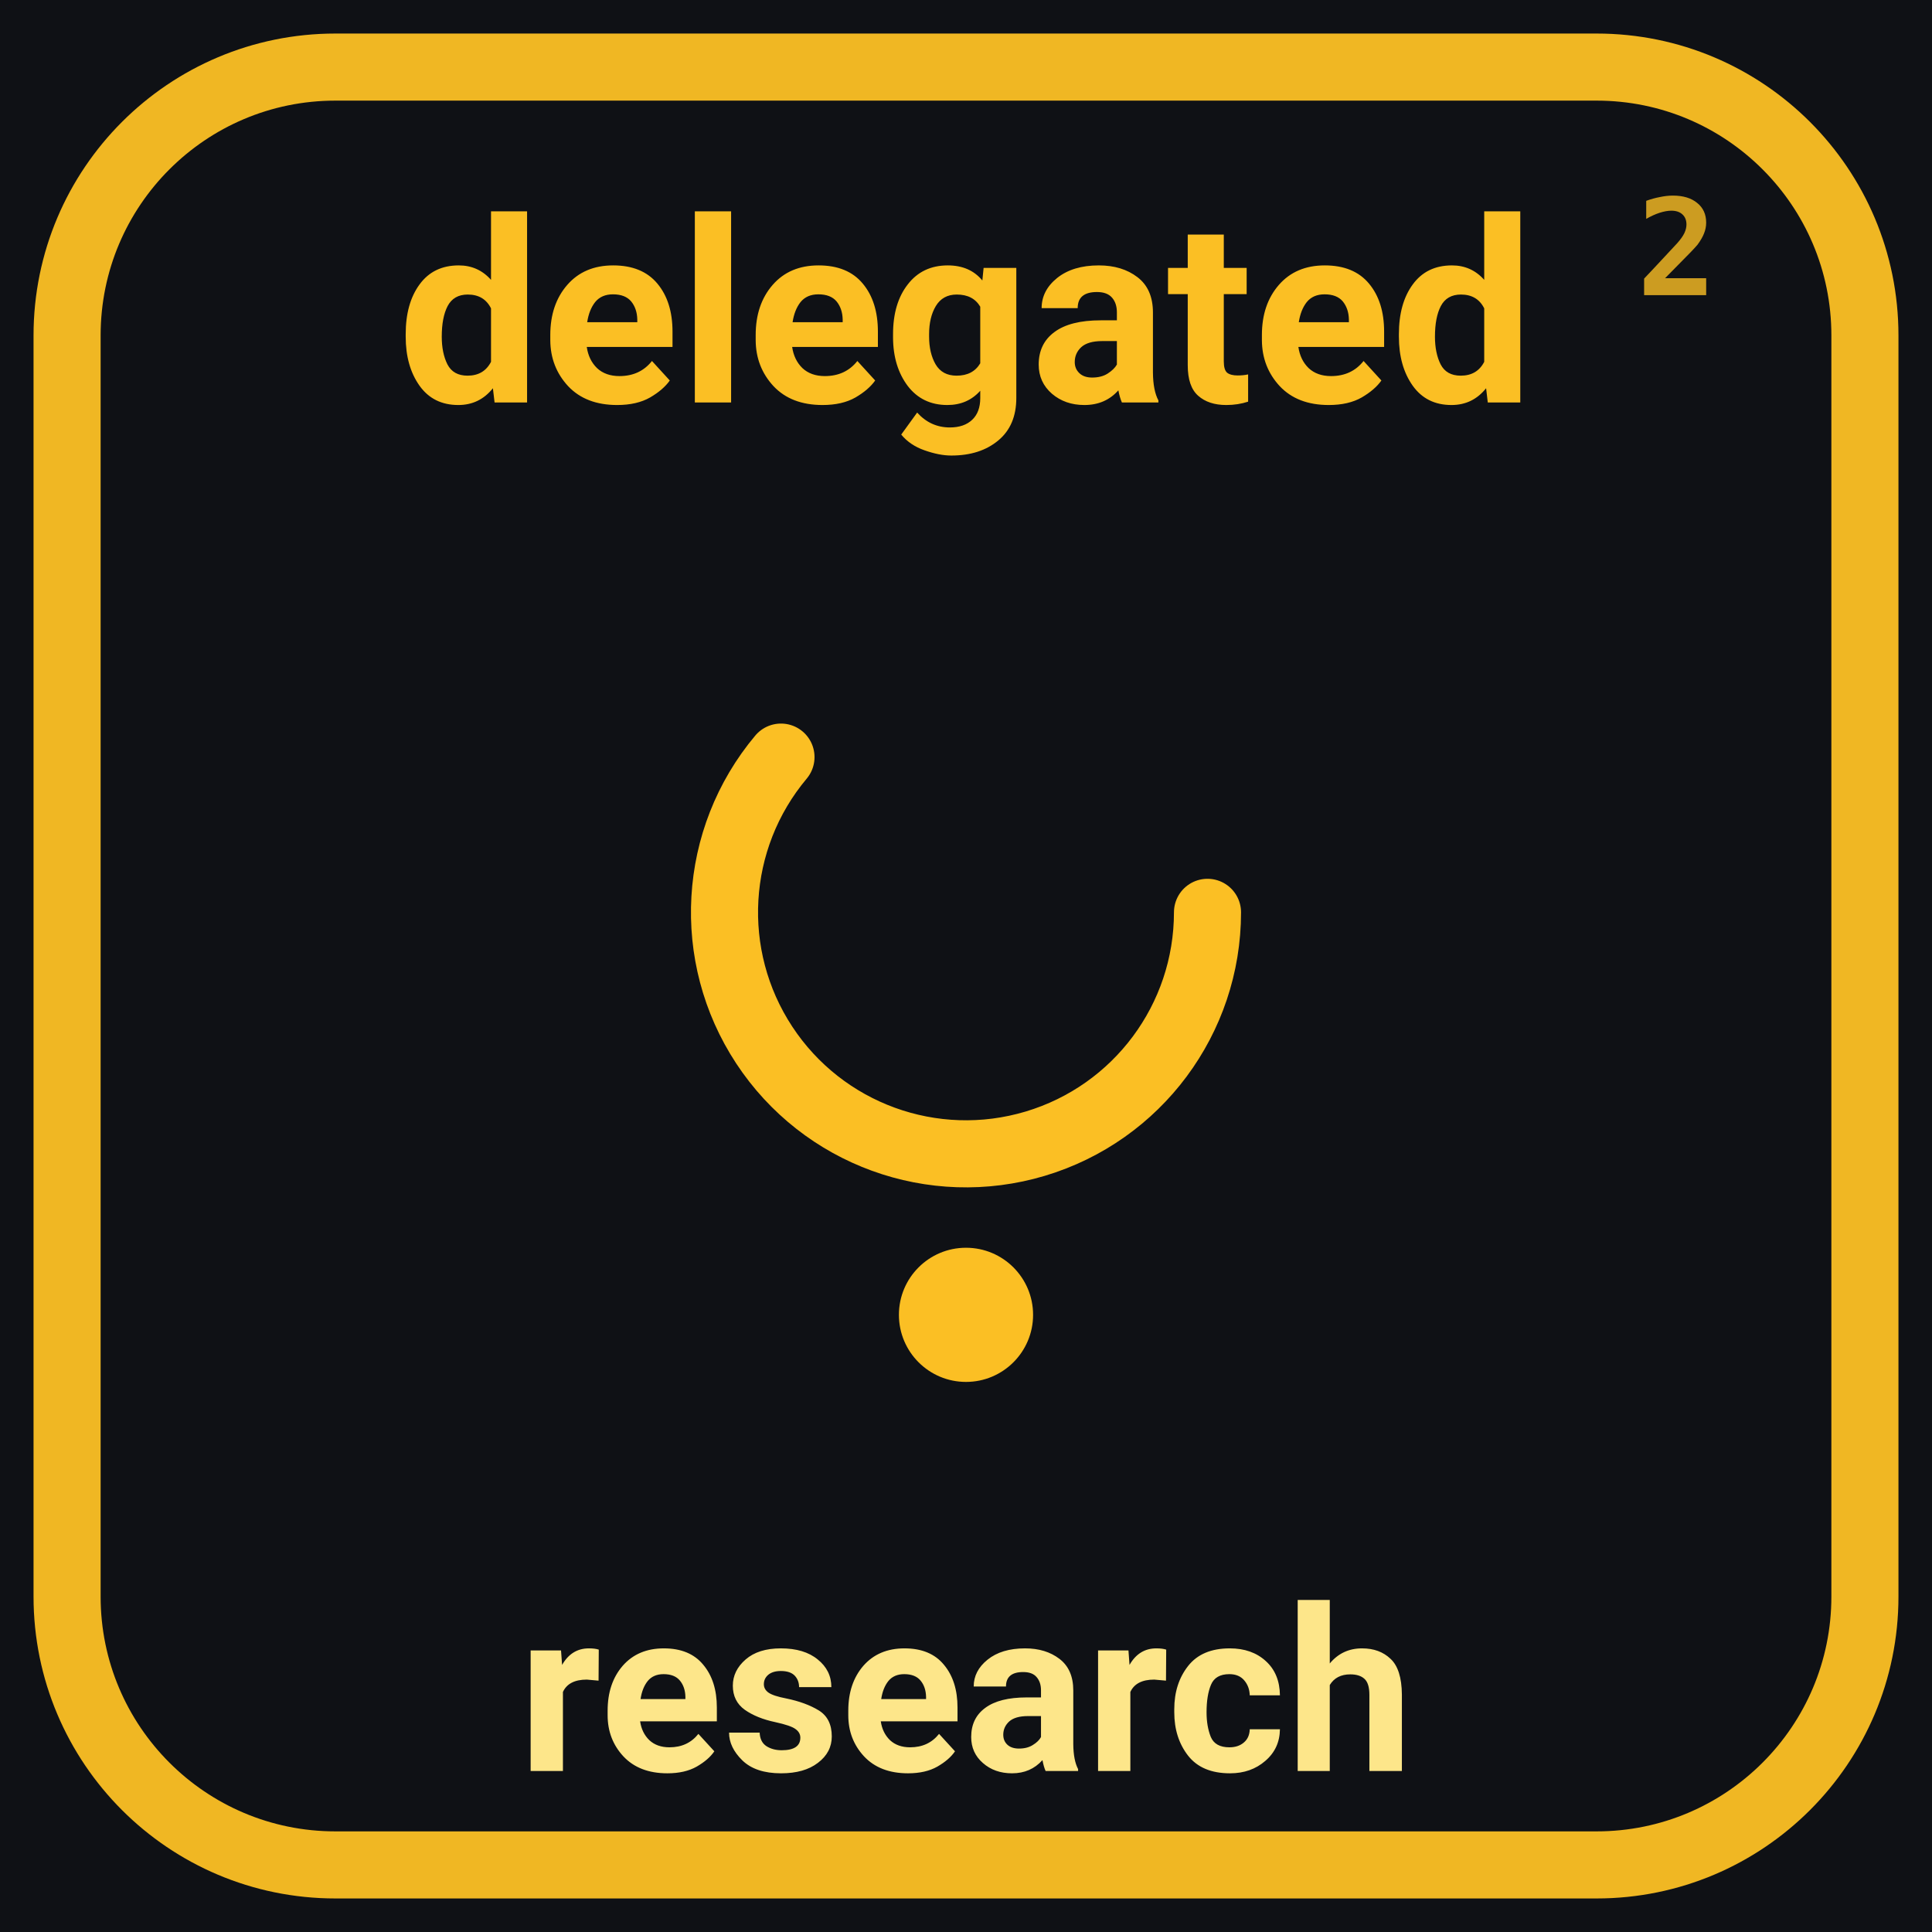
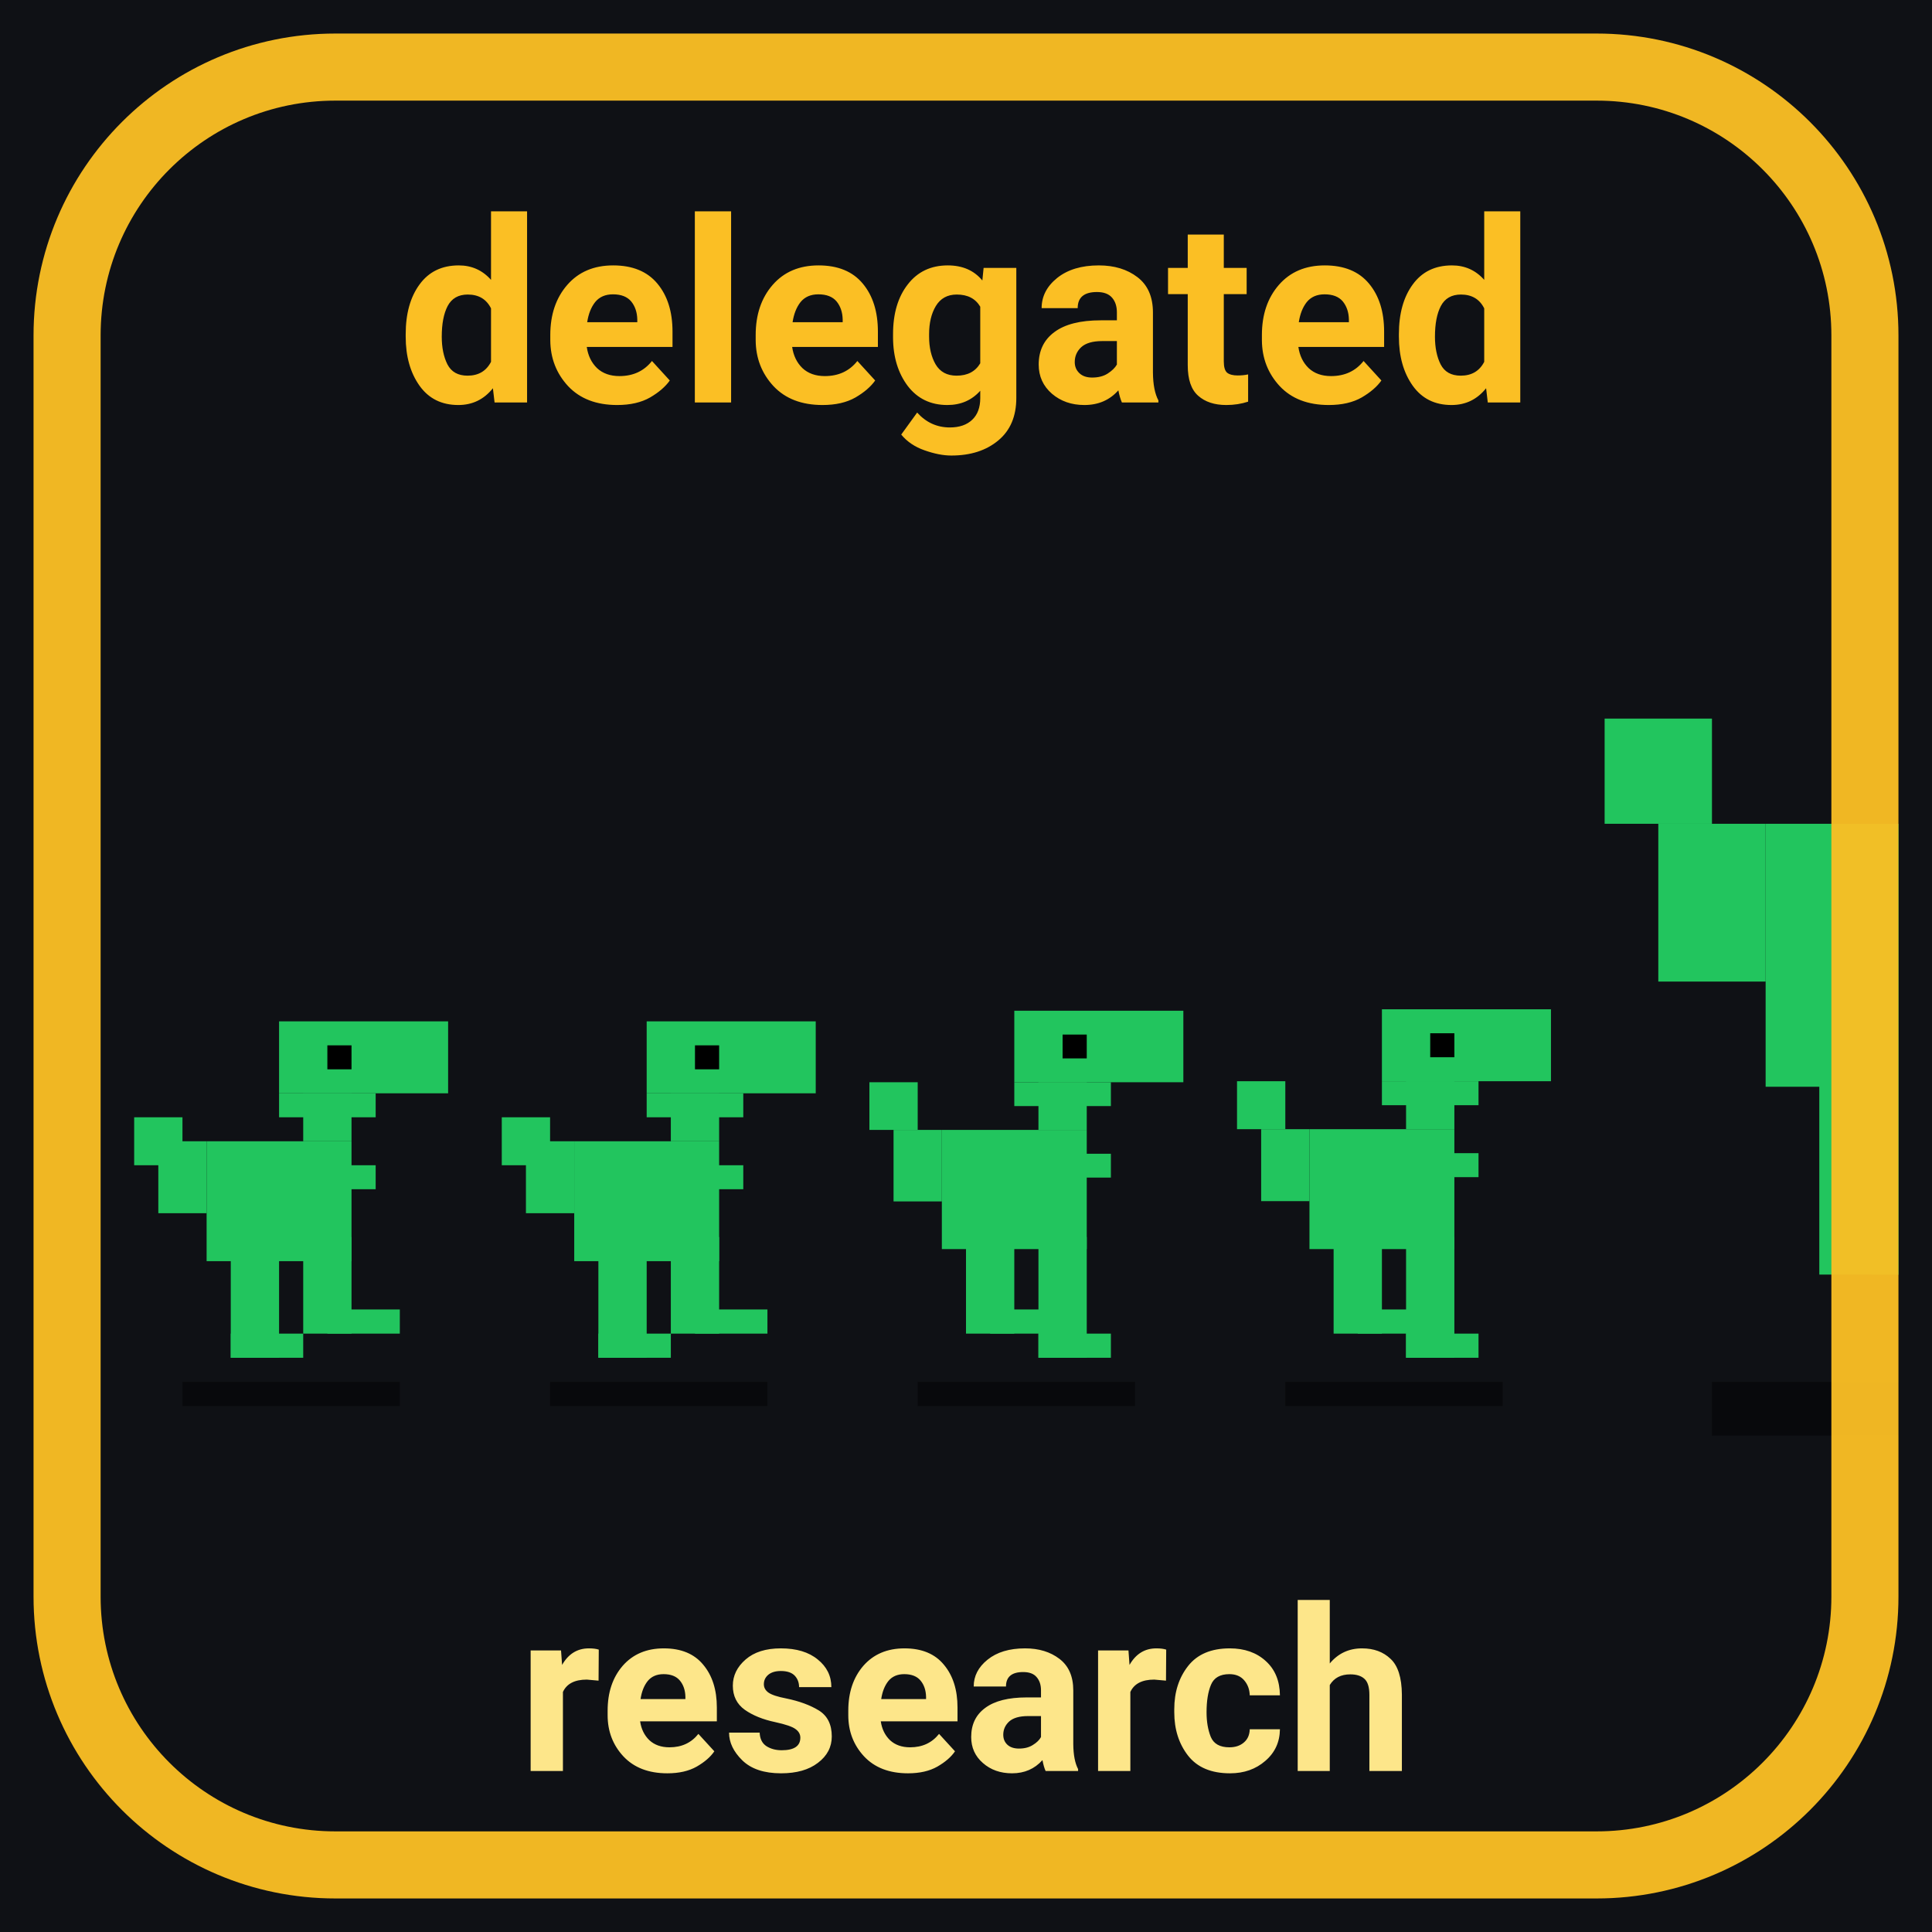
<svg xmlns="http://www.w3.org/2000/svg" width="144" height="144" viewBox="0 0 144 144">
  <rect width="144" height="144" fill="#0f1115" />
-   <rect x="5" y="5" width="134" height="134" rx="20" fill="none" stroke="#fbbf24" stroke-width="5" stroke-linejoin="round" opacity="0.95" />
-   <text x="128" y="22" font-family="ui-monospace,SFMono-Regular,Menlo,monospace" font-size="10" font-weight="700" fill="#fbbf24" opacity="0.8" text-anchor="end">2</text>
  <text x="72" y="30" font-family="-apple-system,Segoe UI,Roboto,sans-serif" font-size="19" font-weight="700" fill="#fbbf24" text-anchor="middle">delegated</text>
  <g transform="translate(0,8)">
-     <path d="M 90.00 60.00 A 18 18 0 1 1 58.21 48.43" fill="none" stroke="#fbbf24" stroke-width="5" stroke-linecap="round" />
-     <circle cx="72.00" cy="90.00" r="5" fill="#fbbf24" />
+     <g transform="translate(-143.00 0)">
+       <g transform="translate(46 35) scale(4)">
+         <rect x="2" y="15" width="9" height="1" fill="#000" opacity="0.45" />
+         <rect x="4" y="9" width="2" height="4" fill="#22c55e" />
+         <rect x="5" y="12" width="3" height="1" fill="#22c55e" />
+         <rect x="7" y="9" width="2" height="5" fill="#22c55e" />
+         <rect x="7" y="13" width="3" height="1" fill="#22c55e" />
+         <g transform="translate(0 -0.5)">
+           <g transform="translate(6.5 10) scale(1 0.980) translate(-6.5 -10)">
+             <rect x="0" y="3" width="2" height="2" fill="#22c55e" />
+             <rect x="1" y="5" width="2" height="3" fill="#22c55e" />
+             <rect x="3" y="5" width="6" height="5" fill="#22c55e" />
+             <rect x="7" y="3" width="2" height="2" fill="#22c55e" />
+             <rect x="6" y="0" width="7" height="3" fill="#22c55e" />
+             <rect x="6" y="3" width="4" height="1" fill="#22c55e" />
+             <rect x="8" y="6" width="2" height="1" fill="#22c55e" />
+             <g transform="translate(8.5 1.5) scale(1 1) translate(-8.5 -1.5)">
+               <rect x="8" y="1" width="1" height="1" fill="#000" />
+             </g>
+           </g>
+         </g>
+       </g>
+       <g transform="translate(-2.10 52.25) scale(0.45)">
+         <g transform="translate(46 35) scale(4)">
+           <rect x="2" y="15" width="9" height="1" fill="#000" opacity="0.45" />
+           <rect x="4" y="9" width="2" height="4" fill="#22c55e" />
+           <rect x="5" y="12" width="3" height="1" fill="#22c55e" />
+           <rect x="7" y="9" width="2" height="5" fill="#22c55e" />
+           <rect x="7" y="13" width="3" height="1" fill="#22c55e" />
+           <g transform="translate(0 -0.5)">
+             <g transform="translate(6.5 10) scale(1 0.993) translate(-6.5 -10)">
+               <rect x="0" y="3" width="2" height="2" fill="#22c55e" />
+               <rect x="1" y="5" width="2" height="3" fill="#22c55e" />
+               <rect x="3" y="5" width="6" height="5" fill="#22c55e" />
+               <rect x="7" y="3" width="2" height="2" fill="#22c55e" />
+               <rect x="6" y="0" width="7" height="3" fill="#22c55e" />
+               <rect x="6" y="3" width="4" height="1" fill="#22c55e" />
+               <rect x="8" y="6" width="2" height="1" fill="#22c55e" />
+               <g transform="translate(8.5 1.5) scale(1 1) translate(-8.5 -1.5)">
+                 <rect x="8" y="1" width="1" height="1" fill="#000" />
+               </g>
+             </g>
+           </g>
+         </g>
+       </g>
+       <g transform="translate(-29.50 52.25) scale(0.45)">
+         <g transform="translate(46 35) scale(4)">
+           <rect x="2" y="15" width="9" height="1" fill="#000" opacity="0.45" />
+           <rect x="4" y="9" width="2" height="4" fill="#22c55e" />
+           <rect x="5" y="12" width="3" height="1" fill="#22c55e" />
+           <rect x="7" y="9" width="2" height="5" fill="#22c55e" />
+           <rect x="7" y="13" width="3" height="1" fill="#22c55e" />
+           <g transform="translate(0 -0.5)">
+             <g transform="translate(6.5 10) scale(1 0.987) translate(-6.5 -10)">
+               <rect x="0" y="3" width="2" height="2" fill="#22c55e" />
+               <rect x="1" y="5" width="2" height="3" fill="#22c55e" />
+               <rect x="3" y="5" width="6" height="5" fill="#22c55e" />
+               <rect x="7" y="3" width="2" height="2" fill="#22c55e" />
+               <rect x="6" y="0" width="7" height="3" fill="#22c55e" />
+               <rect x="6" y="3" width="4" height="1" fill="#22c55e" />
+               <rect x="8" y="6" width="2" height="1" fill="#22c55e" />
+               <g transform="translate(8.5 1.5) scale(1 1) translate(-8.5 -1.5)">
+                 <rect x="8" y="1" width="1" height="1" fill="#000" />
+               </g>
+             </g>
+           </g>
+         </g>
+       </g>
+       <g transform="translate(-56.90 52.25) scale(0.45)">
+         <g transform="translate(46 35) scale(4)">
+           <rect x="2" y="15" width="9" height="1" fill="#000" opacity="0.45" />
+           <rect x="4" y="9" width="2" height="5" fill="#22c55e" />
+           <rect x="4" y="13" width="3" height="1" fill="#22c55e" />
+           <rect x="7" y="9" width="2" height="4" fill="#22c55e" />
+           <rect x="8" y="12" width="3" height="1" fill="#22c55e" />
+           <g transform="translate(0 0)">
+             <g transform="translate(6.5 10) scale(1 0.993) translate(-6.5 -10)">
+               <rect x="0" y="4" width="2" height="2" fill="#22c55e" />
+               <rect x="1" y="5" width="2" height="3" fill="#22c55e" />
+               <rect x="3" y="5" width="6" height="5" fill="#22c55e" />
+               <rect x="7" y="3" width="2" height="2" fill="#22c55e" />
+               <rect x="6" y="0" width="7" height="3" fill="#22c55e" />
+               <rect x="6" y="3" width="4" height="1" fill="#22c55e" />
+               <rect x="8" y="6" width="2" height="1" fill="#22c55e" />
+               <g transform="translate(8.5 1.5) scale(1 1) translate(-8.5 -1.5)">
+                 <rect x="8" y="1" width="1" height="1" fill="#000" />
+               </g>
+             </g>
+           </g>
+         </g>
+       </g>
+       <g transform="translate(-84.30 52.25) scale(0.45)">
+         <g transform="translate(46 35) scale(4)">
+           <rect x="2" y="15" width="9" height="1" fill="#000" opacity="0.45" />
+           <rect x="4" y="9" width="2" height="5" fill="#22c55e" />
+           <rect x="4" y="13" width="3" height="1" fill="#22c55e" />
+           <rect x="7" y="9" width="2" height="4" fill="#22c55e" />
+           <rect x="8" y="12" width="3" height="1" fill="#22c55e" />
+           <g transform="translate(0 0)">
+             <g transform="translate(6.5 10) scale(1 0.993) translate(-6.5 -10)">
+               <rect x="0" y="4" width="2" height="2" fill="#22c55e" />
+               <rect x="1" y="5" width="2" height="3" fill="#22c55e" />
+               <rect x="3" y="5" width="6" height="5" fill="#22c55e" />
+               <rect x="7" y="3" width="2" height="2" fill="#22c55e" />
+               <rect x="6" y="0" width="7" height="3" fill="#22c55e" />
+               <rect x="6" y="3" width="4" height="1" fill="#22c55e" />
+               <rect x="8" y="6" width="2" height="1" fill="#22c55e" />
+               <g transform="translate(8.5 1.5) scale(1 1) translate(-8.5 -1.5)">
+                 <rect x="8" y="1" width="1" height="1" fill="#000" />
+               </g>
+             </g>
+           </g>
+         </g>
+       </g>
+     </g>
+     <g transform="translate(73.60 0)">
+       <g transform="translate(46 35) scale(4)">
+         <rect x="2" y="15" width="9" height="1" fill="#000" opacity="0.45" />
+         <rect x="4" y="9" width="2" height="4" fill="#22c55e" />
+         <rect x="5" y="12" width="3" height="1" fill="#22c55e" />
+         <rect x="7" y="9" width="2" height="5" fill="#22c55e" />
+         <rect x="7" y="13" width="3" height="1" fill="#22c55e" />
+         <g transform="translate(0 -0.5)">
+           <g transform="translate(6.5 10) scale(1 0.980) translate(-6.5 -10)">
+             <rect x="0" y="3" width="2" height="2" fill="#22c55e" />
+             <rect x="1" y="5" width="2" height="3" fill="#22c55e" />
+             <rect x="3" y="5" width="6" height="5" fill="#22c55e" />
+             <rect x="7" y="3" width="2" height="2" fill="#22c55e" />
+             <rect x="6" y="0" width="7" height="3" fill="#22c55e" />
+             <rect x="6" y="3" width="4" height="1" fill="#22c55e" />
+             <rect x="8" y="6" width="2" height="1" fill="#22c55e" />
+             <g transform="translate(8.5 1.5) scale(1 1) translate(-8.5 -1.5)">
+               <rect x="8" y="1" width="1" height="1" fill="#000" />
+             </g>
+           </g>
+         </g>
+       </g>
+       <g transform="translate(-2.10 52.25) scale(0.45)">
+         <g transform="translate(46 35) scale(4)">
+           <rect x="2" y="15" width="9" height="1" fill="#000" opacity="0.45" />
+           <rect x="4" y="9" width="2" height="4" fill="#22c55e" />
+           <rect x="5" y="12" width="3" height="1" fill="#22c55e" />
+           <rect x="7" y="9" width="2" height="5" fill="#22c55e" />
+           <rect x="7" y="13" width="3" height="1" fill="#22c55e" />
+           <g transform="translate(0 -0.5)">
+             <g transform="translate(6.5 10) scale(1 0.993) translate(-6.5 -10)">
+               <rect x="0" y="3" width="2" height="2" fill="#22c55e" />
+               <rect x="1" y="5" width="2" height="3" fill="#22c55e" />
+               <rect x="3" y="5" width="6" height="5" fill="#22c55e" />
+               <rect x="7" y="3" width="2" height="2" fill="#22c55e" />
+               <rect x="6" y="0" width="7" height="3" fill="#22c55e" />
+               <rect x="6" y="3" width="4" height="1" fill="#22c55e" />
+               <rect x="8" y="6" width="2" height="1" fill="#22c55e" />
+               <g transform="translate(8.5 1.5) scale(1 1) translate(-8.5 -1.5)">
+                 <rect x="8" y="1" width="1" height="1" fill="#000" />
+               </g>
+             </g>
+           </g>
+         </g>
+       </g>
+       <g transform="translate(-29.50 52.25) scale(0.45)">
+         <g transform="translate(46 35) scale(4)">
+           <rect x="2" y="15" width="9" height="1" fill="#000" opacity="0.45" />
+           <rect x="4" y="9" width="2" height="4" fill="#22c55e" />
+           <rect x="5" y="12" width="3" height="1" fill="#22c55e" />
+           <rect x="7" y="9" width="2" height="5" fill="#22c55e" />
+           <rect x="7" y="13" width="3" height="1" fill="#22c55e" />
+           <g transform="translate(0 -0.5)">
+             <g transform="translate(6.5 10) scale(1 0.987) translate(-6.5 -10)">
+               <rect x="0" y="3" width="2" height="2" fill="#22c55e" />
+               <rect x="1" y="5" width="2" height="3" fill="#22c55e" />
+               <rect x="3" y="5" width="6" height="5" fill="#22c55e" />
+               <rect x="7" y="3" width="2" height="2" fill="#22c55e" />
+               <rect x="6" y="0" width="7" height="3" fill="#22c55e" />
+               <rect x="6" y="3" width="4" height="1" fill="#22c55e" />
+               <rect x="8" y="6" width="2" height="1" fill="#22c55e" />
+               <g transform="translate(8.5 1.5) scale(1 1) translate(-8.5 -1.5)">
+                 <rect x="8" y="1" width="1" height="1" fill="#000" />
+               </g>
+             </g>
+           </g>
+         </g>
+       </g>
+       <g transform="translate(-56.90 52.25) scale(0.45)">
+         <g transform="translate(46 35) scale(4)">
+           <rect x="2" y="15" width="9" height="1" fill="#000" opacity="0.45" />
+           <rect x="4" y="9" width="2" height="5" fill="#22c55e" />
+           <rect x="4" y="13" width="3" height="1" fill="#22c55e" />
+           <rect x="7" y="9" width="2" height="4" fill="#22c55e" />
+           <rect x="8" y="12" width="3" height="1" fill="#22c55e" />
+           <g transform="translate(0 0)">
+             <g transform="translate(6.5 10) scale(1 0.993) translate(-6.5 -10)">
+               <rect x="0" y="4" width="2" height="2" fill="#22c55e" />
+               <rect x="1" y="5" width="2" height="3" fill="#22c55e" />
+               <rect x="3" y="5" width="6" height="5" fill="#22c55e" />
+               <rect x="7" y="3" width="2" height="2" fill="#22c55e" />
+               <rect x="6" y="0" width="7" height="3" fill="#22c55e" />
+               <rect x="6" y="3" width="4" height="1" fill="#22c55e" />
+               <rect x="8" y="6" width="2" height="1" fill="#22c55e" />
+               <g transform="translate(8.5 1.5) scale(1 1) translate(-8.5 -1.5)">
+                 <rect x="8" y="1" width="1" height="1" fill="#000" />
+               </g>
+             </g>
+           </g>
+         </g>
+       </g>
+       <g transform="translate(-84.30 52.25) scale(0.45)">
+         <g transform="translate(46 35) scale(4)">
+           <rect x="2" y="15" width="9" height="1" fill="#000" opacity="0.45" />
+           <rect x="4" y="9" width="2" height="5" fill="#22c55e" />
+           <rect x="4" y="13" width="3" height="1" fill="#22c55e" />
+           <rect x="7" y="9" width="2" height="4" fill="#22c55e" />
+           <rect x="8" y="12" width="3" height="1" fill="#22c55e" />
+           <g transform="translate(0 0)">
+             <g transform="translate(6.5 10) scale(1 0.993) translate(-6.5 -10)">
+               <rect x="0" y="4" width="2" height="2" fill="#22c55e" />
+               <rect x="1" y="5" width="2" height="3" fill="#22c55e" />
+               <rect x="3" y="5" width="6" height="5" fill="#22c55e" />
+               <rect x="7" y="3" width="2" height="2" fill="#22c55e" />
+               <rect x="6" y="0" width="7" height="3" fill="#22c55e" />
+               <rect x="6" y="3" width="4" height="1" fill="#22c55e" />
+               <rect x="8" y="6" width="2" height="1" fill="#22c55e" />
+               <g transform="translate(8.5 1.5) scale(1 1) translate(-8.5 -1.5)">
+                 <rect x="8" y="1" width="1" height="1" fill="#000" />
+               </g>
+             </g>
+           </g>
+         </g>
+       </g>
+     </g>
  </g>
+   <rect x="1.25" y="1.25" width="141.5" height="141.5" rx="22" fill="none" stroke="#0f1115" stroke-width="2.5" />
+   <rect x="5" y="5" width="134" height="134" rx="20" fill="none" stroke="#fbbf24" stroke-width="5" stroke-linejoin="round" opacity="0.95" />
  <text x="72" y="132" font-family="-apple-system,Segoe UI,Roboto,sans-serif" font-size="17" font-weight="600" fill="#fde68a" text-anchor="middle">research</text>
</svg>
